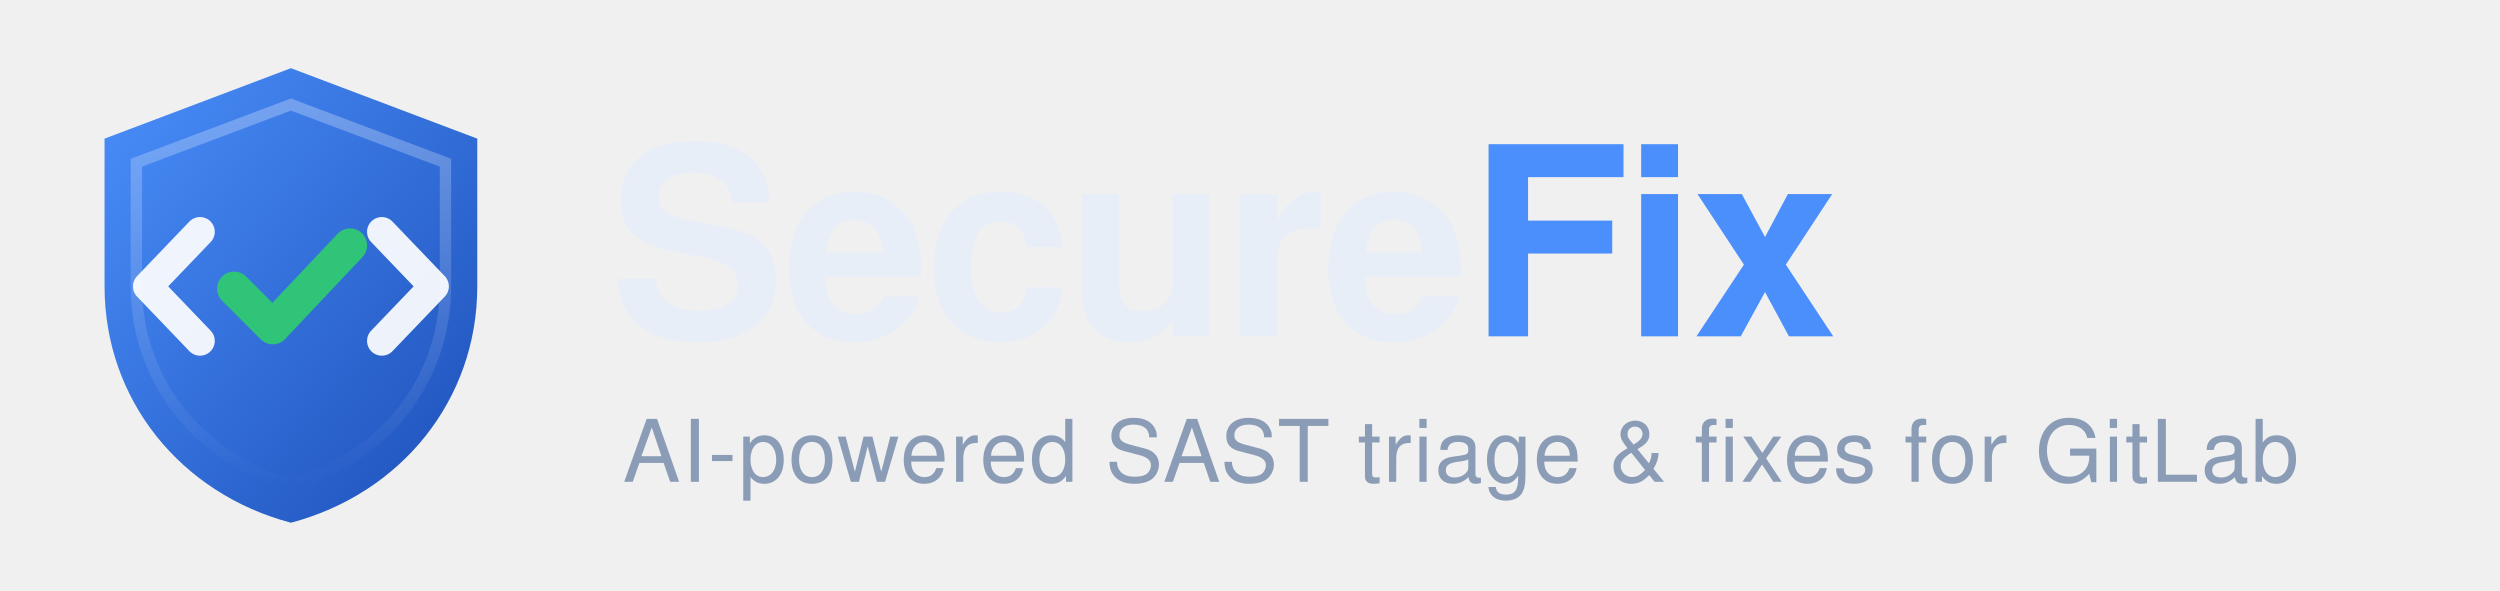
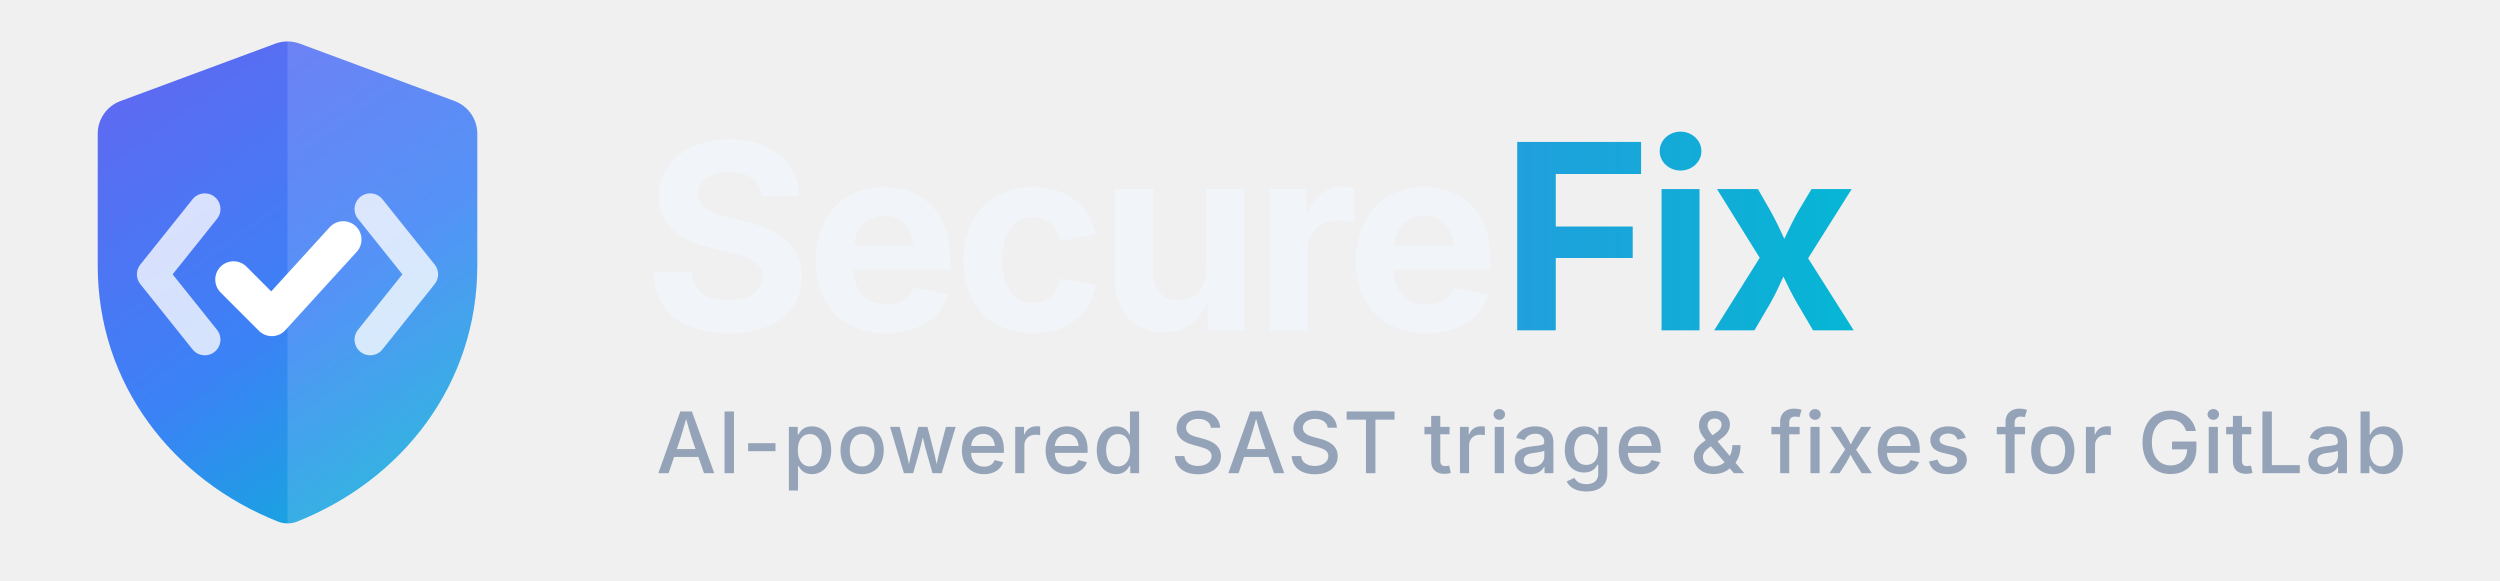
- <svg xmlns="http://www.w3.org/2000/svg" viewBox="0 0 550 130" width="550" height="130" role="img" aria-label="SecureFix: AI-powered SAST triage and fixes">
-   <g transform="translate(4 5)">
+ <svg xmlns="http://www.w3.org/2000/svg" viewBox="0 0 560 130" width="560" height="130" role="img" aria-label="SecureFix: AI-powered SAST triage and fixes">
+   <g transform="translate(2 1) scale(1.95)">
    <defs>
-       <linearGradient id="sf-body" x1="0" y1="0" x2="1" y2="1">
-         <stop offset="0" stop-color="#4a8ffb" />
-         <stop offset="1" stop-color="#1d4fb8" />
-       </linearGradient>
-       <linearGradient id="sf-shine" x1="0" y1="0" x2="0" y2="1">
-         <stop offset="0" stop-color="#ffffff" stop-opacity="0.28" />
-         <stop offset="1" stop-color="#ffffff" stop-opacity="0" />
+       <linearGradient id="sf-fill" x1="12" y1="4" x2="52" y2="60" gradientUnits="userSpaceOnUse">
+         <stop offset="0" stop-color="#6366f1" />
+         <stop offset="0.55" stop-color="#3b82f6" />
+         <stop offset="1" stop-color="#06b6d4" />
      </linearGradient>
    </defs>
-     <path d="M60 10 101 25.5V58c0 25-16.8 45.6-41 52-24.2-6.4-41-27-41-52V25.5z" fill="url(#sf-body)" />
-     <path d="M60 18 94 30.8V58c0 20.6-13.6 37.8-34 43.6C39.6 95.8 26 78.6 26 58V30.8z" fill="none" stroke="url(#sf-shine)" stroke-width="2.5" />
-     <g fill="none" stroke-linecap="round" stroke-linejoin="round">
-       <path d="M40 46 28.5 58 40 70M80 46 91.5 58 80 70" stroke="#ffffff" stroke-width="6.5" stroke-opacity="0.92" />
-       <path d="M47.5 58.5 56 67 73 49" stroke="#2fc477" stroke-width="7.5" />
+     <path d="M30.6 4.5a4 4 0 0 1 2.8 0l17.8 6.6a4 4 0 0 1 2.6 3.8V30c0 13.6-8.6 24.6-20.7 29.4a3 3 0 0 1-2.2 0C18.8 54.6 10.2 43.6 10.2 30V14.9a4 4 0 0 1 2.6-3.8z" fill="url(#sf-fill)" />
+     <path d="M32 4.2v55.4a3 3 0 0 0 1.1-.2C45.2 54.6 53.8 43.6 53.8 30V14.9a4 4 0 0 0-2.6-3.8L33.4 4.5a4 4 0 0 0-1.4-.3z" fill="#ffffff" fill-opacity="0.13" />
+     <g fill="none" stroke="#ffffff" stroke-linecap="round" stroke-linejoin="round">
+       <path d="M22.5 23.5 16.5 31l6 7.5M41.5 23.5l6 7.5-6 7.5" stroke-width="3.6" stroke-opacity="0.78" />
+       <path d="M25.8 31.6l4.4 4.4 8.2-9" stroke-width="4.2" />
    </g>
  </g>
-   <g font-family="'Segoe UI', 'Helvetica Neue', Helvetica, Arial, sans-serif">
-     <text x="134" y="74" font-size="58" font-weight="700" letter-spacing="-1" fill="#e8eef8">Secure<tspan fill="#4a8ffb">Fix</tspan>
+   <defs>
+     <linearGradient id="sf-text" x1="0" y1="0" x2="1" y2="0">
+       <stop offset="0" stop-color="#6366f1" />
+       <stop offset="1" stop-color="#06b6d4" />
+     </linearGradient>
+   </defs>
+   <g font-family="Inter, 'Segoe UI', 'Helvetica Neue', Helvetica, Arial, sans-serif">
+     <text x="144" y="74" font-size="58" font-weight="700" letter-spacing="-1.5" fill="#f1f5f9">Secure<tspan fill="url(#sf-text)">Fix</tspan>
    </text>
-     <text x="137" y="106" font-size="19" font-weight="500" letter-spacing="0.4" fill="#8b9cb7">AI-powered SAST triage &amp; fixes for GitLab</text>
+     <text x="147" y="106" font-size="19" font-weight="500" letter-spacing="0.3" fill="#94a3b8">AI-powered SAST triage &amp; fixes for GitLab</text>
  </g>
</svg>
